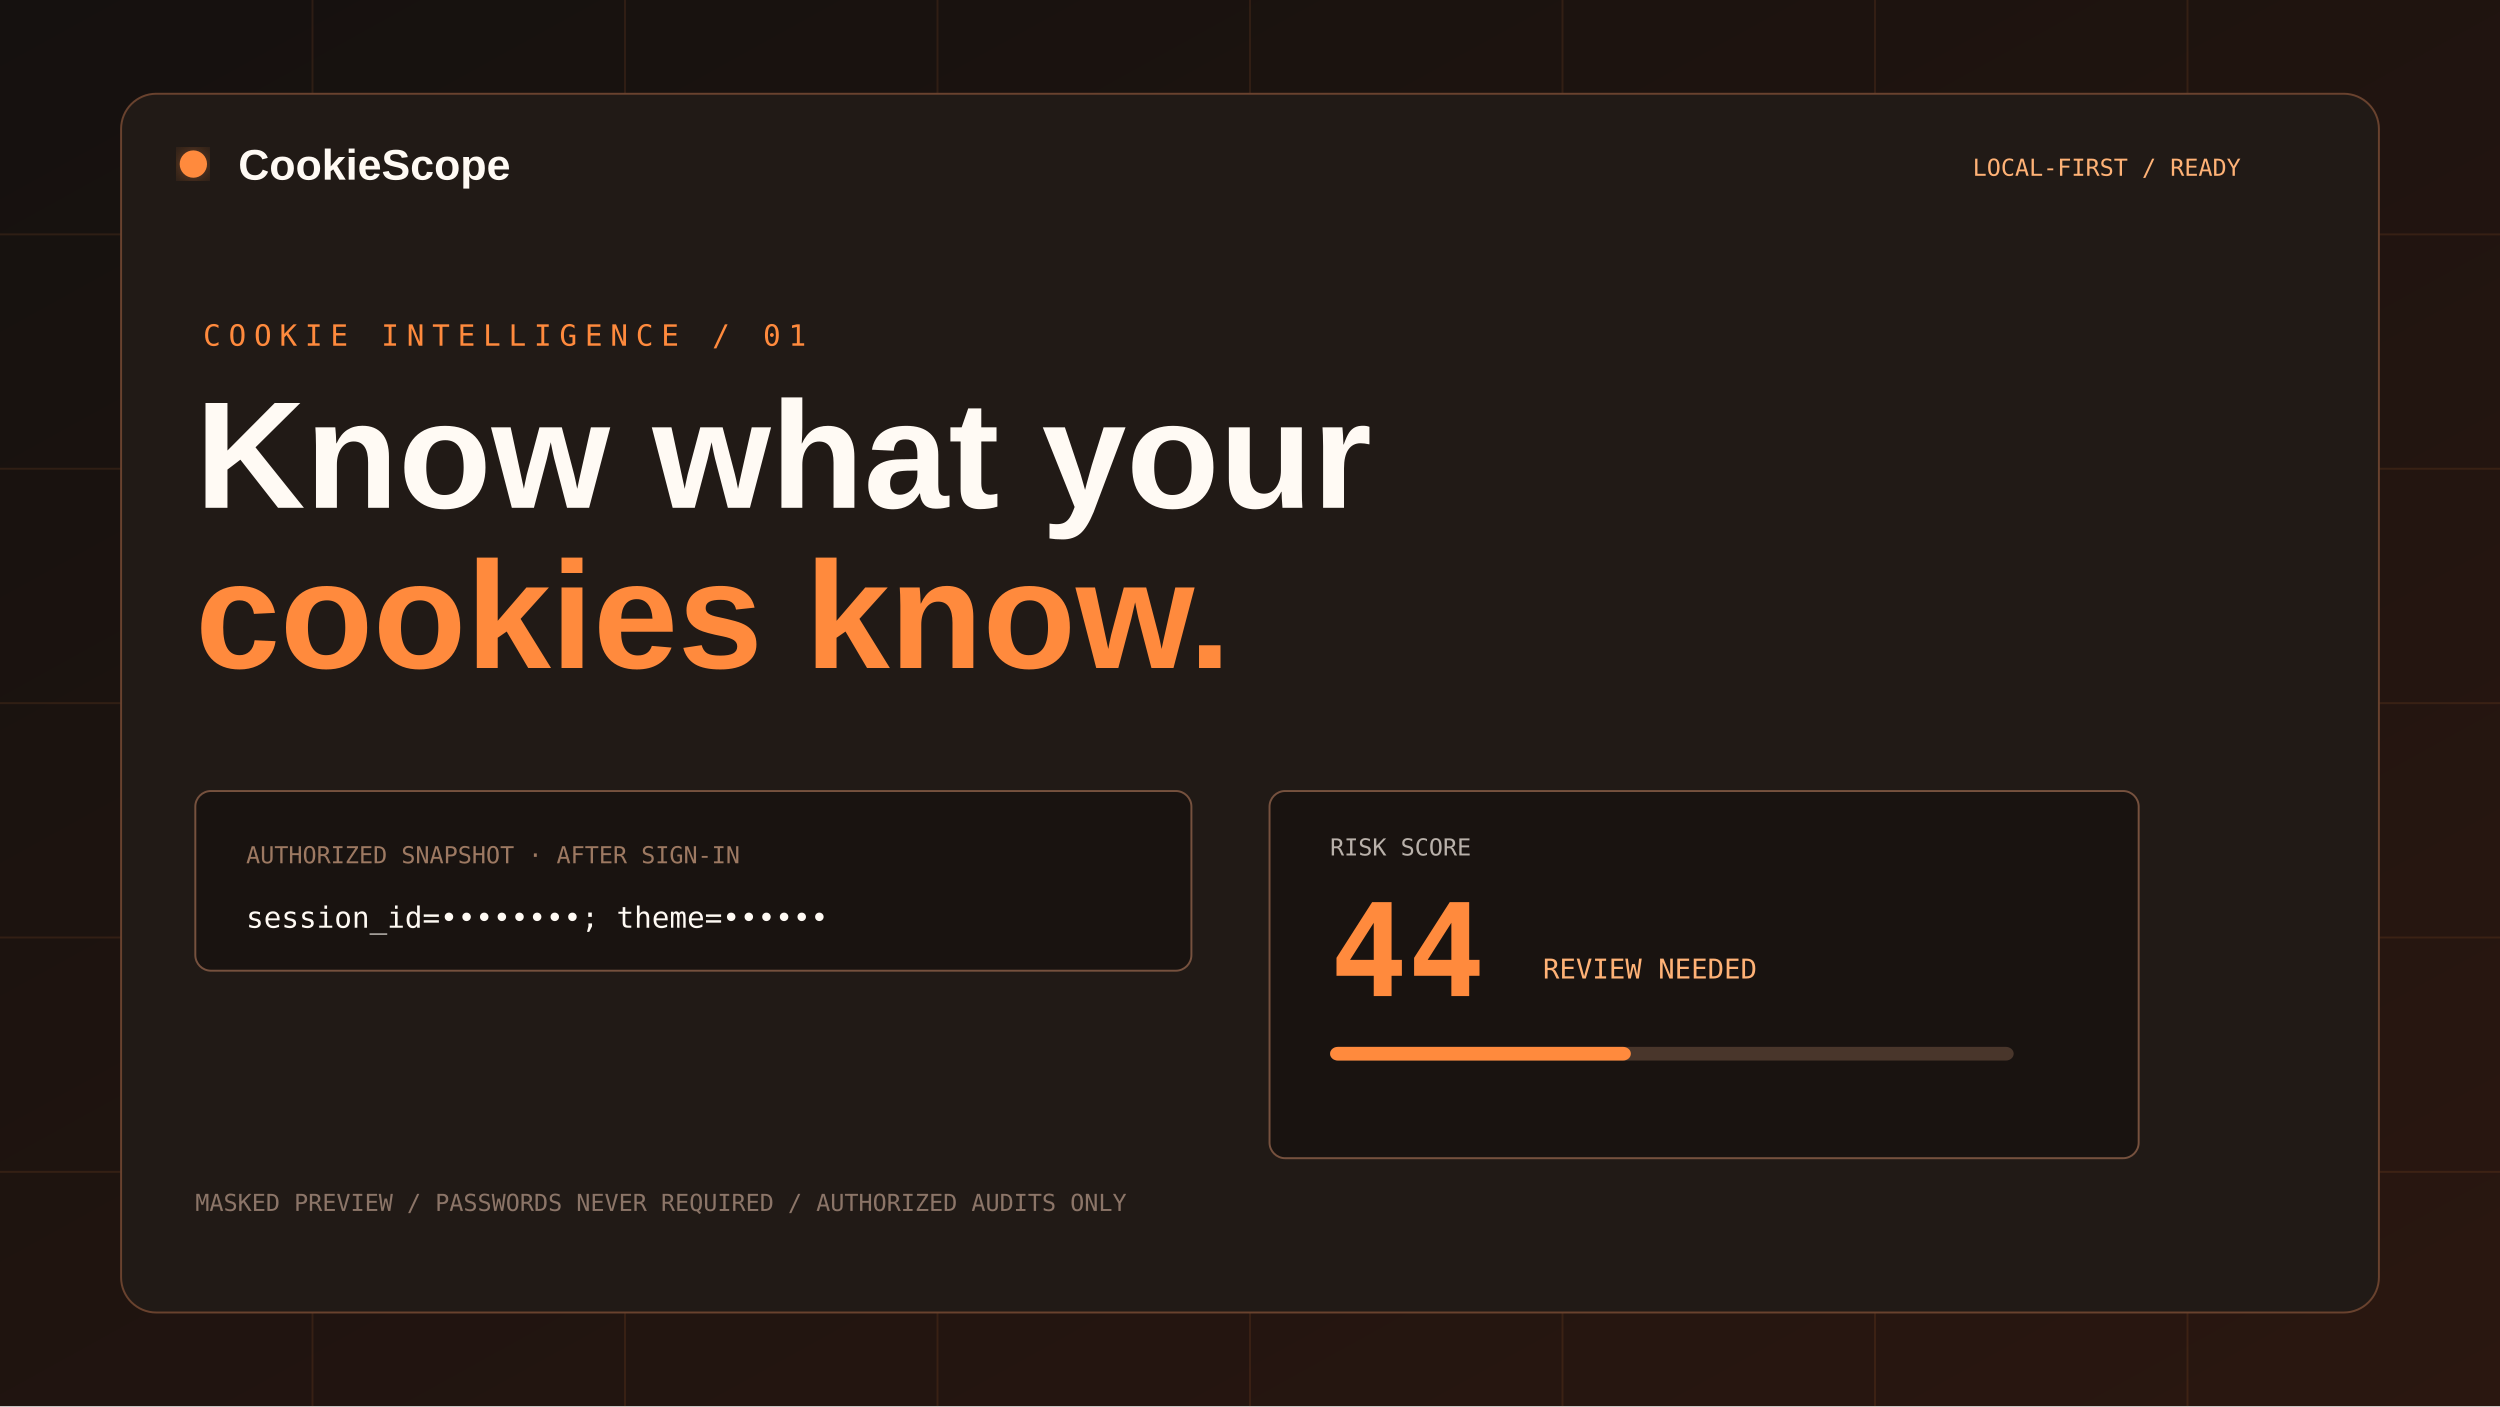
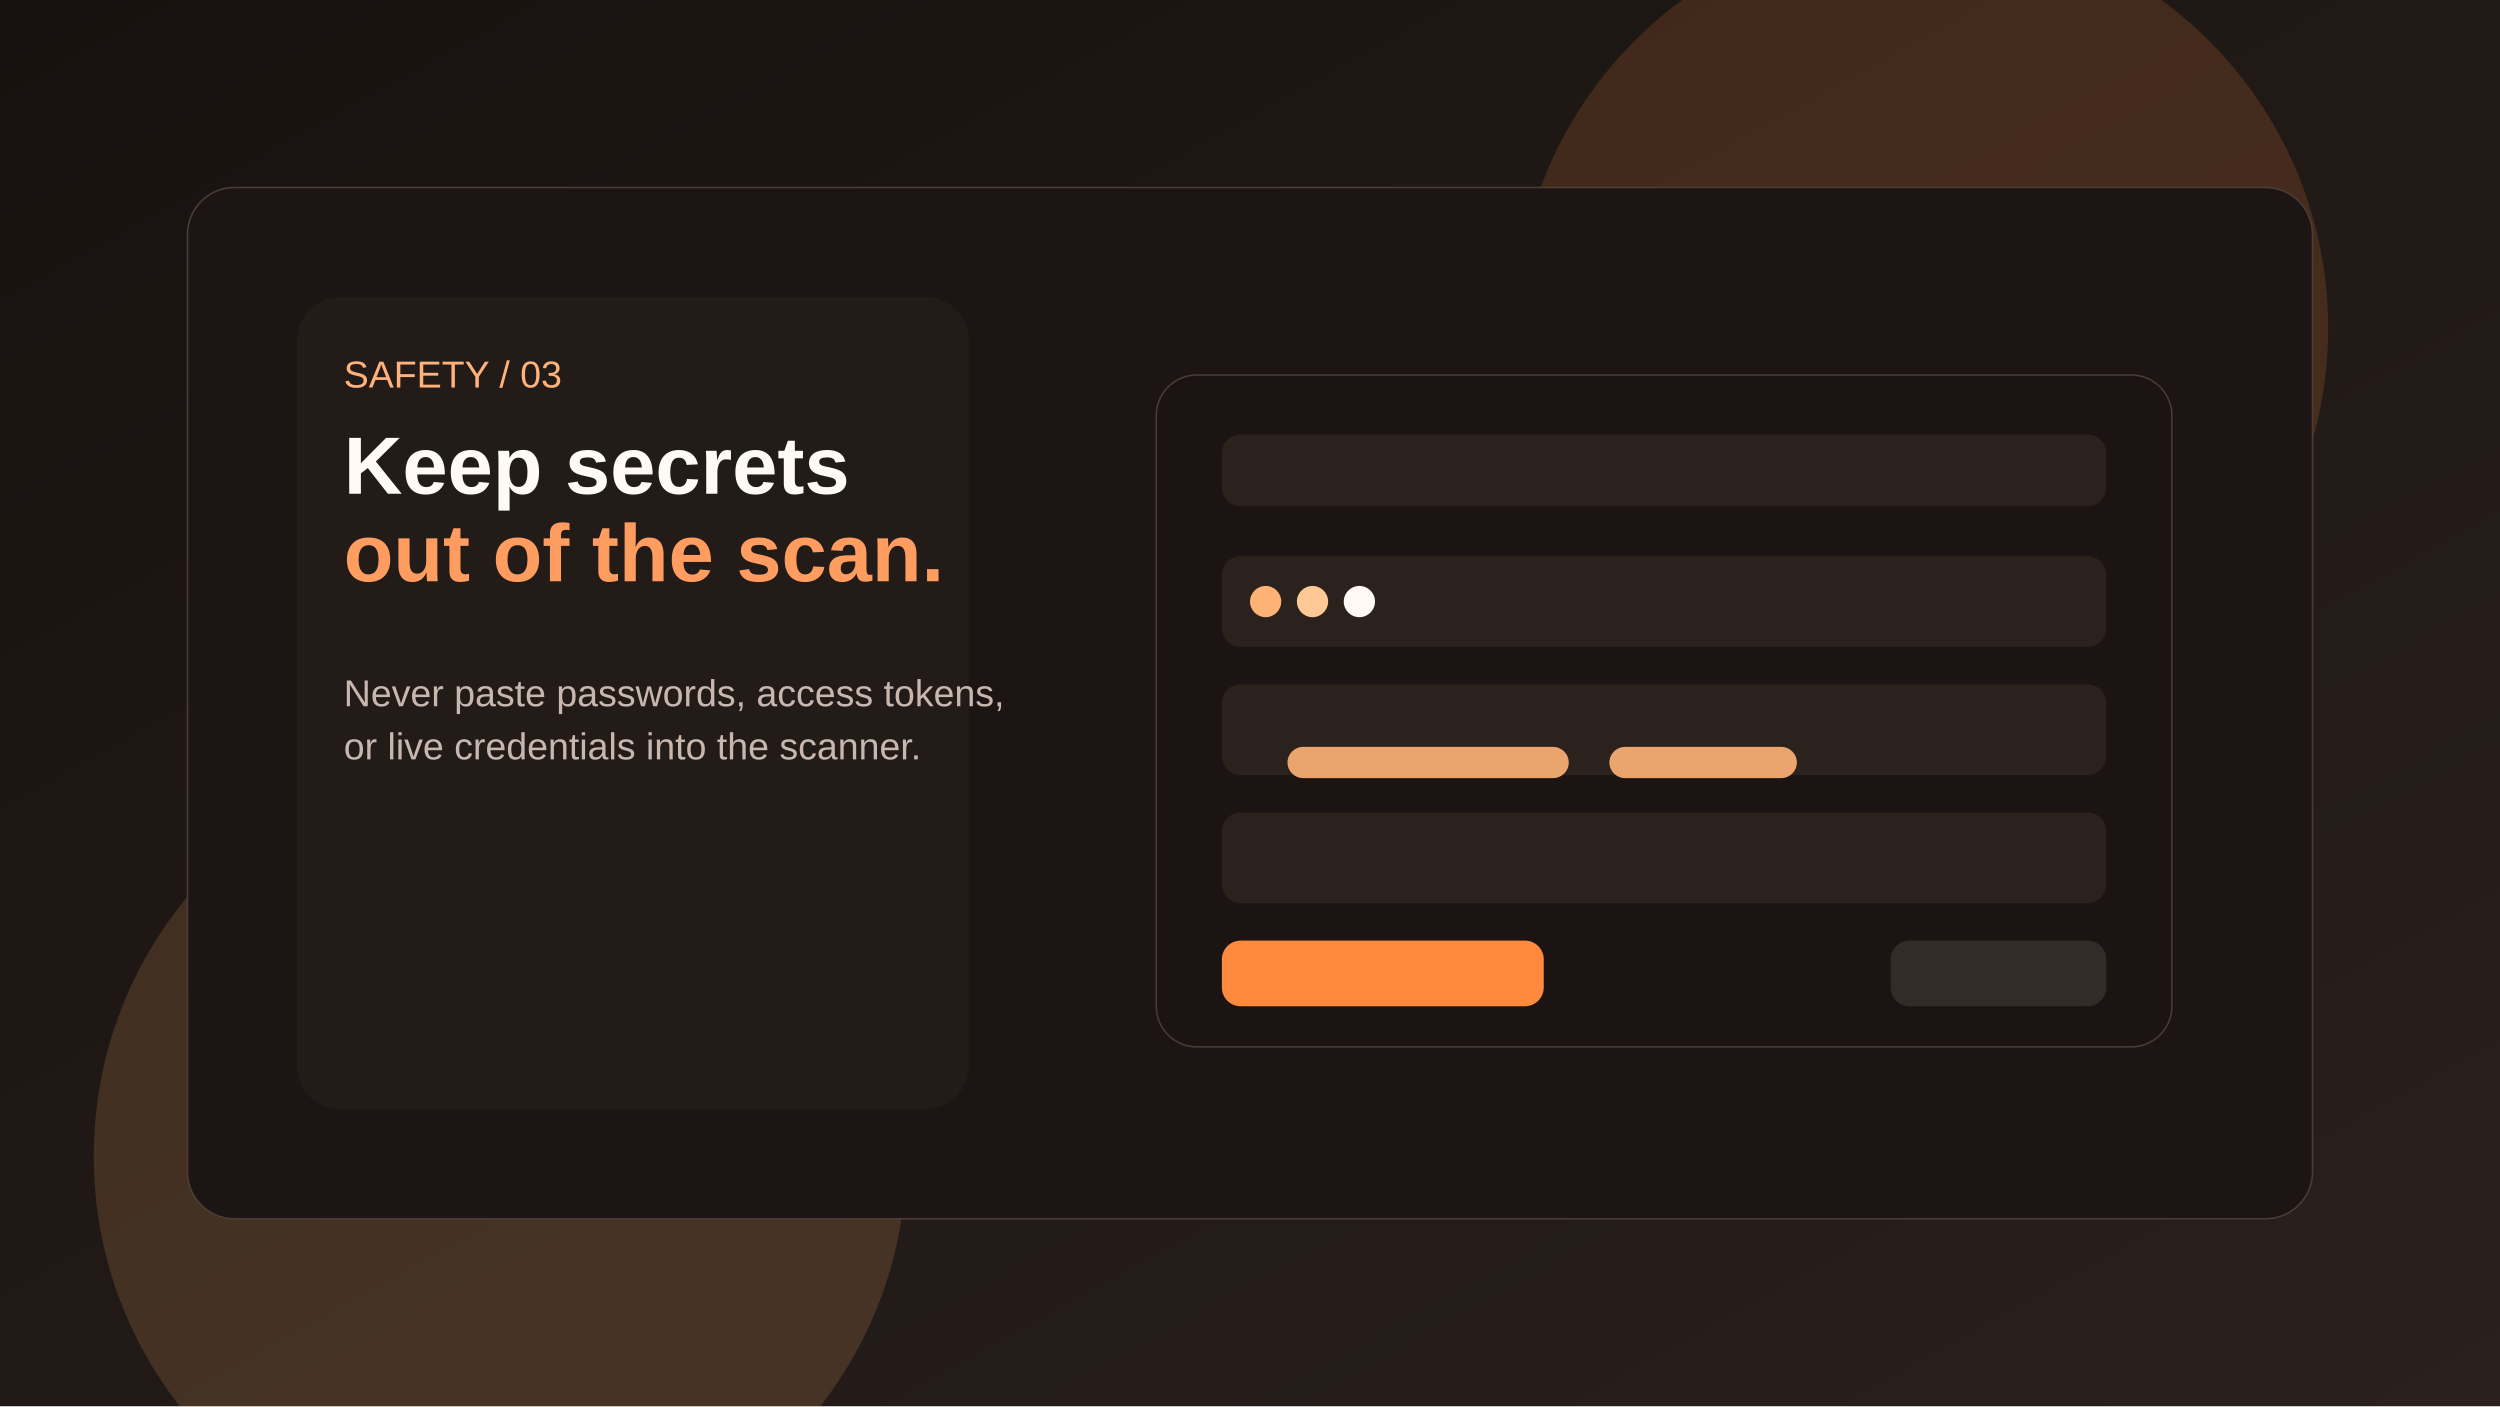
- <svg xmlns="http://www.w3.org/2000/svg" width="1280" height="720" viewBox="0 0 1280 720" role="img" aria-label="CookieScope orange and white cybersecurity dashboard preview">
+ <svg xmlns="http://www.w3.org/2000/svg" viewBox="0 0 1600 900" role="img" aria-labelledby="title desc">
  <defs>
-     <linearGradient id="bg" x1="0" y1="0" x2="1" y2="1">
-       <stop stop-color="#15110f" />
-       <stop offset="1" stop-color="#2a1710" />
+     <linearGradient id="bg2" x1="0" x2="1" y1="0" y2="1">
+       <stop offset="0%" stop-color="#17120f" />
+       <stop offset="100%" stop-color="#2a201d" />
    </linearGradient>
-     <filter id="glow">
-       <feGaussianBlur stdDeviation="8" result="b" />
-       <feMerge>
-         <feMergeNode in="b" />
-         <feMergeNode in="SourceGraphic" />
-       </feMerge>
-     </filter>
+     <linearGradient id="glow" x1="0" x2="1">
+       <stop offset="0%" stop-color="#ffffff" />
+       <stop offset="100%" stop-color="#f7c195" />
+     </linearGradient>
  </defs>
-   <rect width="1280" height="720" fill="url(#bg)" />
-   <path d="M0 120h1280M0 240h1280M0 360h1280M0 480h1280M0 600h1280M160 0v720M320 0v720M480 0v720M640 0v720M800 0v720M960 0v720M1120 0v720" stroke="#ff8a3d" opacity=".1" />
-   <rect x="62" y="48" width="1156" height="624" rx="18" fill="#211a16" stroke="#69422e" />
-   <circle cx="99" cy="84" r="7" fill="#ff8a3d" filter="url(#glow)" />
-   <text x="122" y="92" fill="#fffaf4" font-family="Arial,sans-serif" font-size="22" font-weight="700">CookieScope</text>
-   <text x="1010" y="90" fill="#ffb276" font-family="monospace" font-size="12">LOCAL-FIRST / READY</text>
-   <text x="104" y="177" fill="#ff8a3d" font-family="monospace" font-size="15" letter-spacing="4">COOKIE INTELLIGENCE / 01</text>
-   <text x="100" y="260" fill="#fffaf4" font-family="Arial,sans-serif" font-size="78" font-weight="700">Know what your</text>
-   <text x="100" y="342" fill="#ff8a3d" font-family="Arial,sans-serif" font-size="78" font-weight="700">cookies know.</text>
-   <rect x="100" y="405" width="510" height="92" rx="8" fill="#191310" stroke="#76513e" />
-   <text x="126" y="442" fill="#9d7962" font-family="monospace" font-size="12">AUTHORIZED SNAPSHOT · AFTER SIGN-IN</text>
-   <text x="126" y="475" fill="#fffaf4" font-family="monospace" font-size="15">session_id=••••••••; theme=••••••</text>
-   <rect x="650" y="405" width="445" height="188" rx="8" fill="#191310" stroke="#76513e" />
-   <text x="681" y="438" fill="#b9b1aa" font-family="monospace" font-size="12">RISK SCORE</text>
-   <text x="681" y="510" fill="#ff8a3d" font-family="monospace" font-size="66" font-weight="700">44</text>
-   <text x="790" y="501" fill="#ffb276" font-family="monospace" font-size="14">REVIEW NEEDED</text>
-   <rect x="681" y="536" width="350" height="7" rx="4" fill="#49362b" />
-   <rect x="681" y="536" width="154" height="7" rx="4" fill="#ff8a3d" />
-   <text x="100" y="620" fill="#8c7568" font-family="monospace" font-size="12">MASKED PREVIEW  /  PASSWORDS NEVER REQUIRED  /  AUTHORIZED AUDITS ONLY</text>
+   <rect width="1600" height="900" fill="url(#bg2)" />
+   <g opacity="0.16">
+     <circle cx="1230" cy="210" r="260" fill="#ff8a3d" />
+     <circle cx="320" cy="740" r="260" fill="#ffb26b" />
+   </g>
+   <g transform="translate(120 120)">
+     <rect width="1360" height="660" rx="30" fill="#1d1513" stroke="#4b3d35" />
+     <rect x="70" y="70" width="430" height="520" rx="28" fill="#221b18" />
+     <text x="100" y="128" font-family="Verdana, Arial, sans-serif" font-size="24" fill="#ffb279">SAFETY / 03</text>
+     <text x="100" y="196" font-family="Verdana, Arial, sans-serif" font-size="52" font-weight="700" fill="#fffaf4">Keep secrets</text>
+     <text x="100" y="252" font-family="Verdana, Arial, sans-serif" font-size="52" font-weight="700" fill="#ff9d61">out of the scan.</text>
+     <text x="100" y="332" font-family="Verdana, Arial, sans-serif" font-size="24" fill="#c7b7af">Never paste passwords, access tokens,</text>
+     <text x="100" y="366" font-family="Verdana, Arial, sans-serif" font-size="24" fill="#c7b7af">or live credentials into the scanner.</text>
+     <g transform="translate(620 120)">
+       <rect width="650" height="430" rx="26" fill="#1c1412" stroke="#473c36" />
+       <rect x="42" y="38" width="566" height="46" rx="12" fill="#2b221d" />
+       <rect x="42" y="116" width="566" height="58" rx="12" fill="#2b221d" />
+       <rect x="42" y="198" width="566" height="58" rx="12" fill="#2b221d" />
+       <rect x="42" y="280" width="566" height="58" rx="12" fill="#2b221d" />
+       <rect x="42" y="362" width="206" height="42" rx="12" fill="#ff8a3d" />
+       <rect x="470" y="362" width="138" height="42" rx="12" fill="#312c28" />
+       <circle cx="70" cy="145" r="10" fill="#ffb276" />
+       <circle cx="100" cy="145" r="10" fill="#ffc894" />
+       <circle cx="130" cy="145" r="10" fill="#fffaf4" />
+       <g opacity="0.9">
+         <rect x="84" y="238" width="180" height="20" rx="10" fill="#ffb276" />
+         <rect x="290" y="238" width="120" height="20" rx="10" fill="#ffb276" />
+       </g>
+     </g>
+   </g>
</svg>
